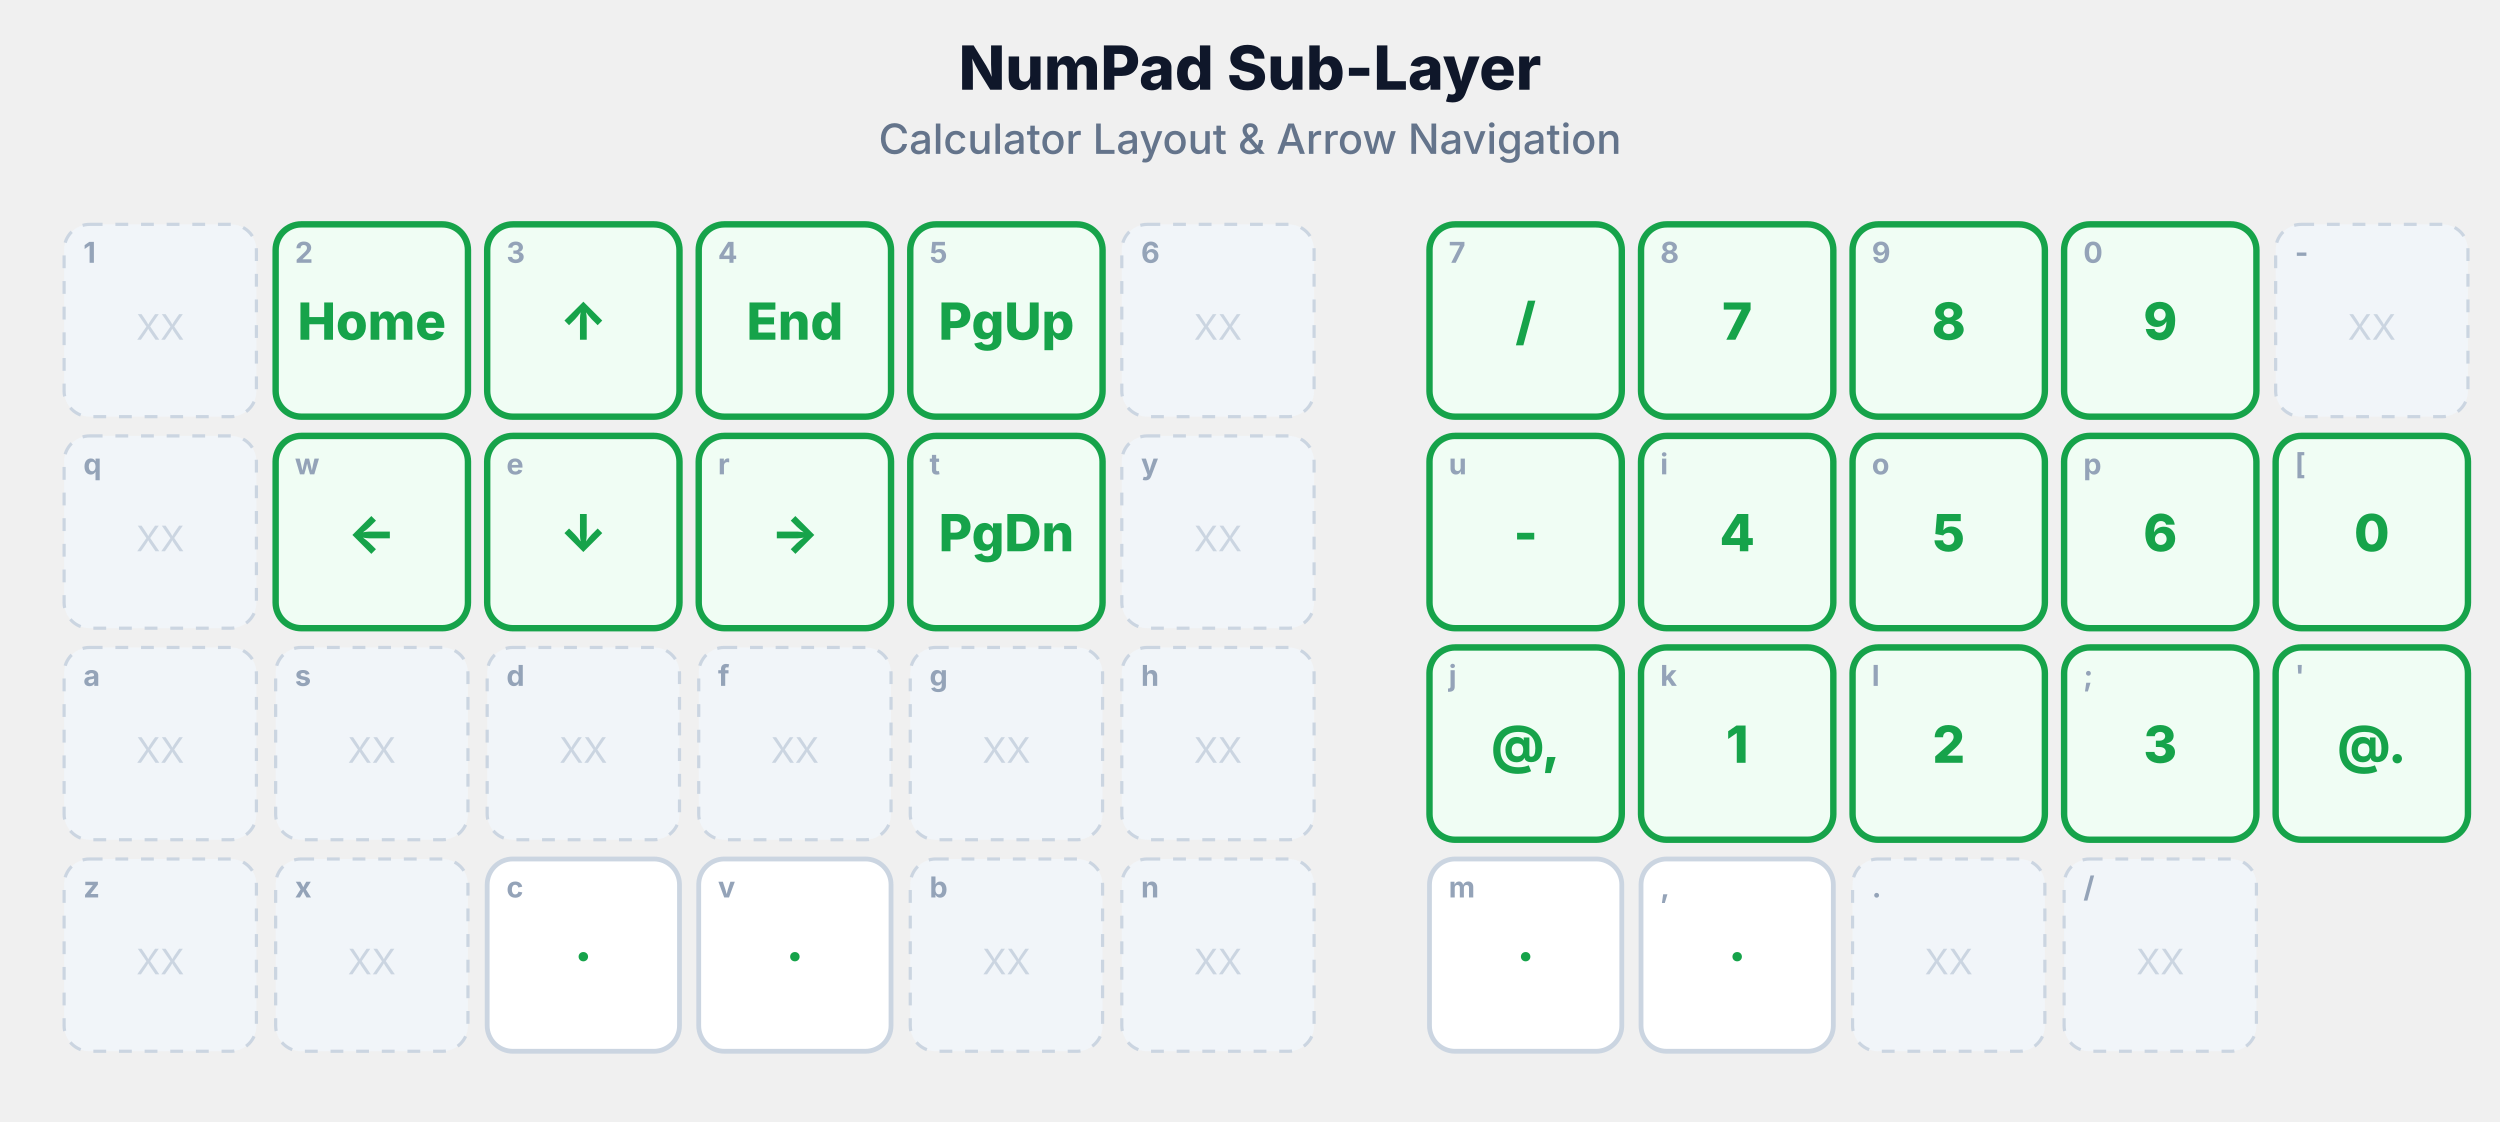
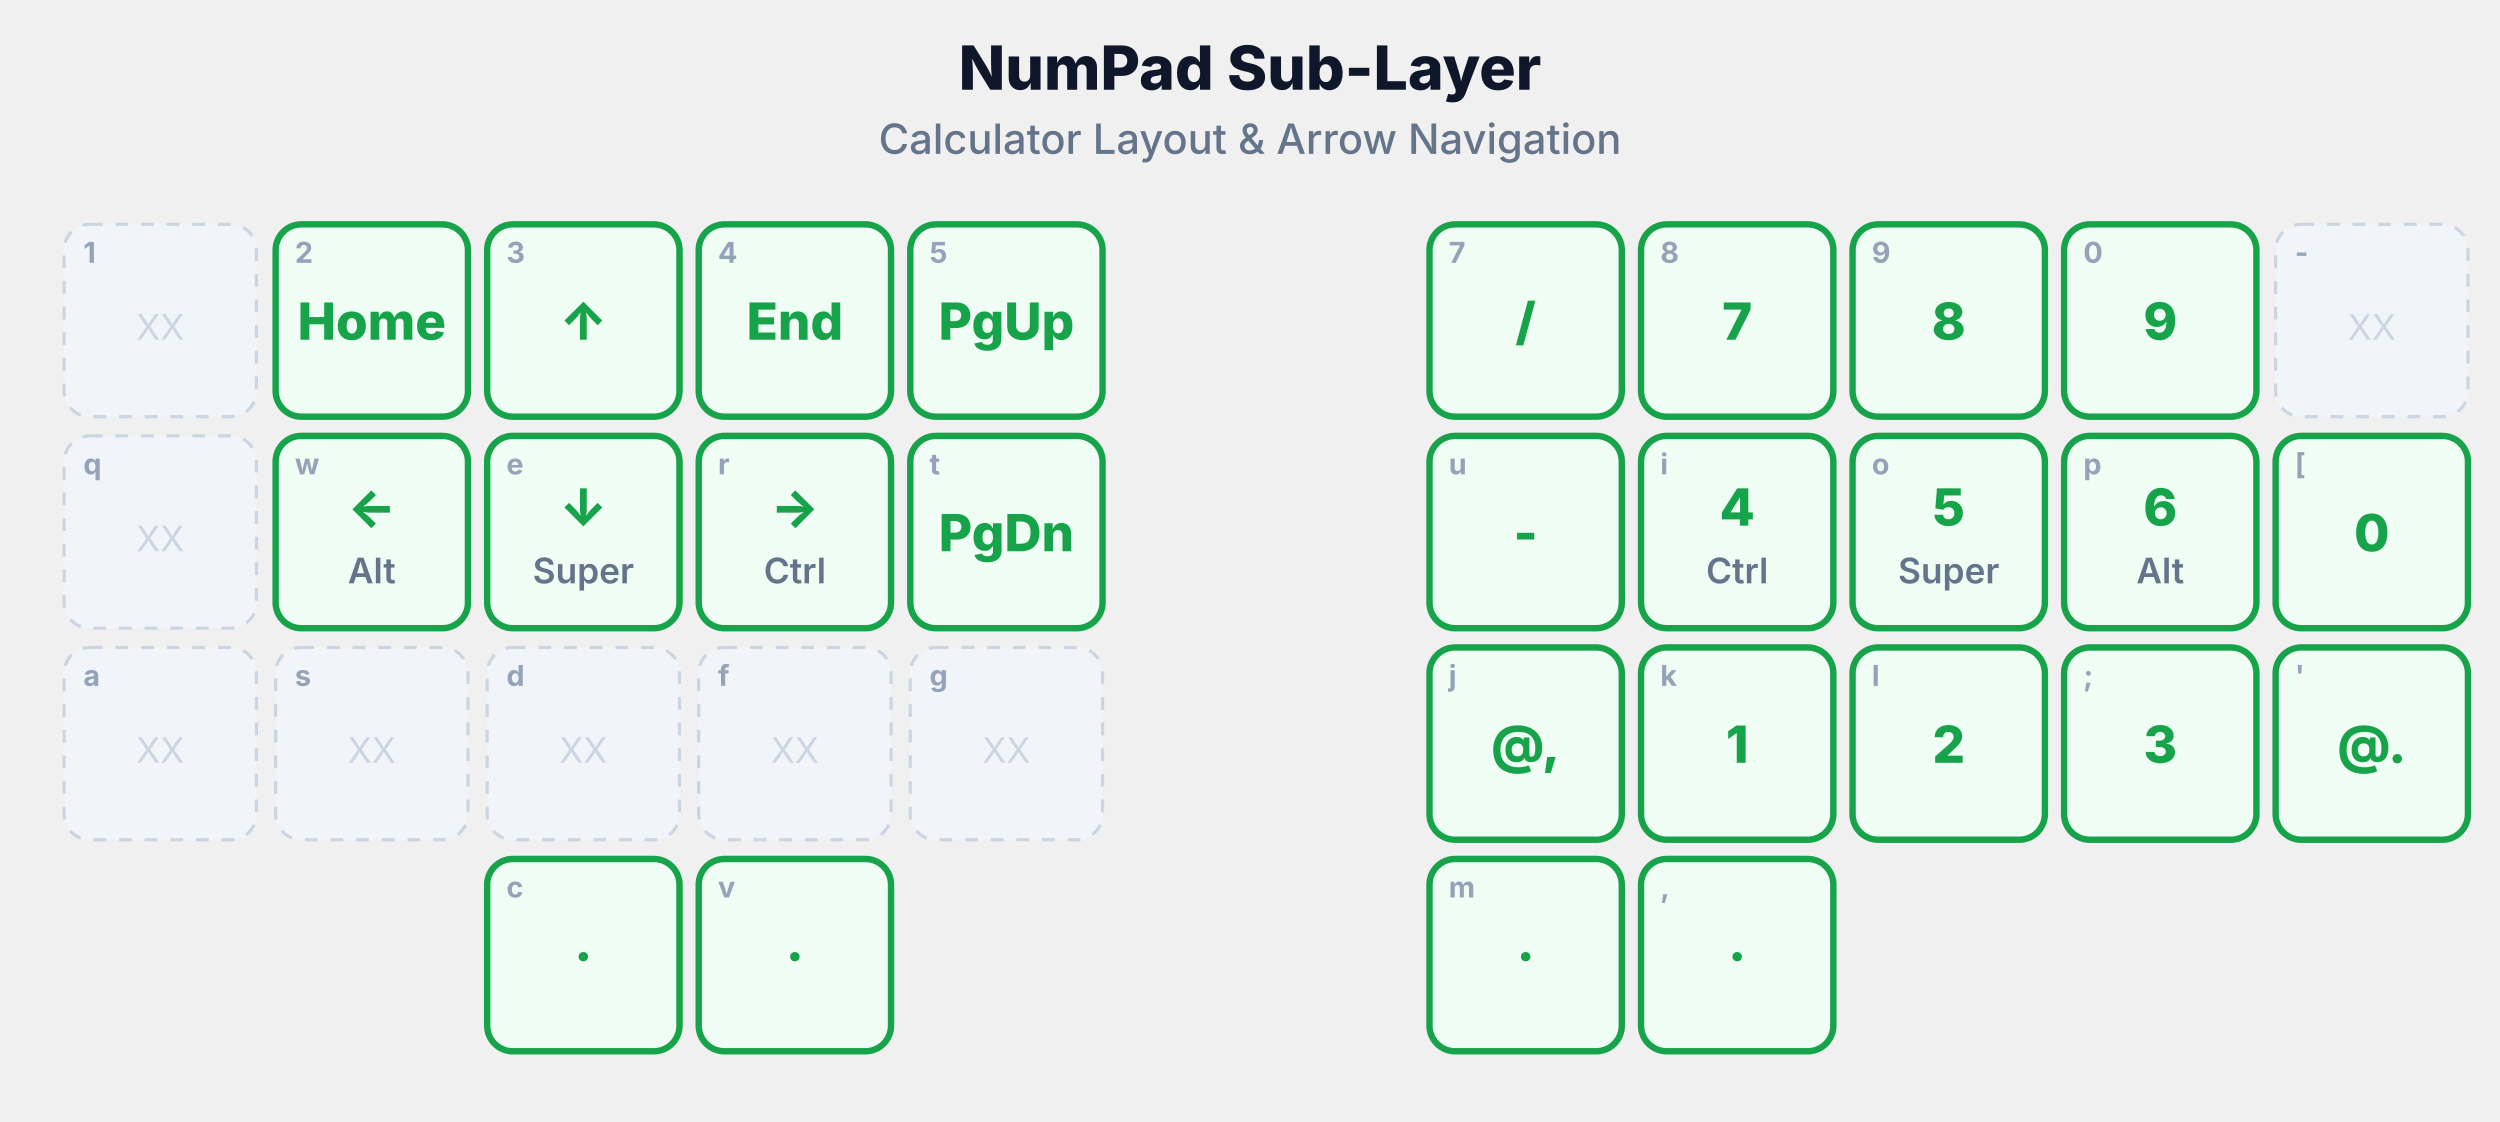
<svg xmlns="http://www.w3.org/2000/svg" viewBox="0 0 780 350">
  <style>
    :root { color-scheme: light dark; }
    rect.key { fill: #ffffff; stroke: #cbd5e1; stroke-width: 1.5px; rx: 8px; ry: 8px; }
    rect.gap { fill: #f1f5f9; stroke: #cbd5e1; stroke-dasharray: 4 4; rx: 8px; ry: 8px; }
    rect.active { fill: #f0fdf4; stroke: #16a34a; stroke-width: 2px; rx: 8px; ry: 8px; }
    text { font-family: system-ui, -apple-system, sans-serif; text-anchor: middle; }
    text.title { font-size: 19px; font-weight: 800; fill: #0f172a; }
    text.subtitle { font-size: 13px; font-weight: 500; fill: #64748b; }
    text.phys { font-size: 9px; font-weight: 700; fill: #94a3b8; text-anchor: start; }
    text.main { font-size: 16px; font-weight: 800; fill: #16a34a; }
    text.sub { font-size: 11px; font-weight: 600; fill: #64748b; }
    text.dead { font-size: 11px; fill: #cbd5e1; }
    @media (prefers-color-scheme: dark) {
      rect.key { fill: #1e293b; stroke: #334155; }
      rect.gap { fill: #0f172a; stroke: #334155; }
      rect.active { fill: #052e16; stroke: #4ade80; }
      text.title { fill: #f8fafc; }
      text.subtitle { fill: #94a3b8; }
      text.phys { fill: #64748b; }
      text.main { fill: #4ade80; }
      text.sub { fill: #94a3b8; }
      text.dead { fill: #475569; }
    }
  </style>
  <text x="390" y="28" class="title">NumPad Sub-Layer</text>
  <text x="390" y="48" class="subtitle">Calculator Layout &amp; Arrow Navigation</text>
  <g transform="translate(20,70)">
    <rect width="60" height="60" class="gap" />
    <text x="6" y="12" class="phys">1</text>
    <text x="30" y="36" class="dead">XX</text>
  </g>
  <g transform="translate(86,70)">
    <rect width="60" height="60" class="active" />
    <text x="6" y="12" class="phys">2</text>
    <text x="30" y="36" class="main">Home</text>
  </g>
  <g transform="translate(152,70)">
    <rect width="60" height="60" class="active" />
    <text x="6" y="12" class="phys">3</text>
    <text x="30" y="36" class="main">↑</text>
  </g>
  <g transform="translate(218,70)">
    <rect width="60" height="60" class="active" />
    <text x="6" y="12" class="phys">4</text>
    <text x="30" y="36" class="main">End</text>
  </g>
  <g transform="translate(284,70)">
    <rect width="60" height="60" class="active" />
    <text x="6" y="12" class="phys">5</text>
    <text x="30" y="36" class="main">PgUp</text>
  </g>
-   <g transform="translate(350,70)">
-     <rect width="60" height="60" class="gap" />
-     <text x="6" y="12" class="phys">6</text>
-     <text x="30" y="36" class="dead">XX</text>
-   </g>
  <g transform="translate(446,70)">
    <rect width="60" height="60" class="active" />
    <text x="6" y="12" class="phys">7</text>
    <text x="30" y="36" class="main">/</text>
  </g>
  <g transform="translate(512,70)">
    <rect width="60" height="60" class="active" />
    <text x="6" y="12" class="phys">8</text>
    <text x="30" y="36" class="main">7</text>
  </g>
  <g transform="translate(578,70)">
    <rect width="60" height="60" class="active" />
    <text x="6" y="12" class="phys">9</text>
    <text x="30" y="36" class="main">8</text>
  </g>
  <g transform="translate(644,70)">
    <rect width="60" height="60" class="active" />
    <text x="6" y="12" class="phys">0</text>
    <text x="30" y="36" class="main">9</text>
  </g>
  <g transform="translate(710,70)">
    <rect width="60" height="60" class="gap" />
    <text x="6" y="12" class="phys">-</text>
    <text x="30" y="36" class="dead">XX</text>
  </g>
  <g transform="translate(20,136)">
    <rect width="60" height="60" class="gap" />
    <text x="6" y="12" class="phys">q</text>
    <text x="30" y="36" class="dead">XX</text>
  </g>
  <g transform="translate(86,136)">
    <rect width="60" height="60" class="active" />
    <text x="6" y="12" class="phys">w</text>
-     <text x="30" y="36" class="main">←</text>
+     <text x="30" y="28" class="main">←</text>
+     <text x="30" y="46" class="sub" font-weight="700" fill="#ea580c">Alt</text>
  </g>
  <g transform="translate(152,136)">
    <rect width="60" height="60" class="active" />
    <text x="6" y="12" class="phys">e</text>
-     <text x="30" y="36" class="main">↓</text>
+     <text x="30" y="28" class="main">↓</text>
+     <text x="30" y="46" class="sub" font-weight="700" fill="#ea580c">Super</text>
  </g>
  <g transform="translate(218,136)">
    <rect width="60" height="60" class="active" />
    <text x="6" y="12" class="phys">r</text>
-     <text x="30" y="36" class="main">→</text>
+     <text x="30" y="28" class="main">→</text>
+     <text x="30" y="46" class="sub" font-weight="700" fill="#ea580c">Ctrl</text>
  </g>
  <g transform="translate(284,136)">
    <rect width="60" height="60" class="active" />
    <text x="6" y="12" class="phys">t</text>
    <text x="30" y="36" class="main">PgDn</text>
  </g>
-   <g transform="translate(350,136)">
-     <rect width="60" height="60" class="gap" />
-     <text x="6" y="12" class="phys">y</text>
-     <text x="30" y="36" class="dead">XX</text>
-   </g>
  <g transform="translate(446,136)">
    <rect width="60" height="60" class="active" />
    <text x="6" y="12" class="phys">u</text>
    <text x="30" y="36" class="main">-</text>
  </g>
  <g transform="translate(512,136)">
    <rect width="60" height="60" class="active" />
    <text x="6" y="12" class="phys">i</text>
-     <text x="30" y="36" class="main">4</text>
+     <text x="30" y="28" class="main">4</text>
+     <text x="30" y="46" class="sub" font-weight="700" fill="#ea580c">Ctrl</text>
  </g>
  <g transform="translate(578,136)">
    <rect width="60" height="60" class="active" />
    <text x="6" y="12" class="phys">o</text>
-     <text x="30" y="36" class="main">5</text>
+     <text x="30" y="28" class="main">5</text>
+     <text x="30" y="46" class="sub" font-weight="700" fill="#ea580c">Super</text>
  </g>
  <g transform="translate(644,136)">
    <rect width="60" height="60" class="active" />
    <text x="6" y="12" class="phys">p</text>
-     <text x="30" y="36" class="main">6</text>
+     <text x="30" y="28" class="main">6</text>
+     <text x="30" y="46" class="sub" font-weight="700" fill="#ea580c">Alt</text>
  </g>
  <g transform="translate(710,136)">
    <rect width="60" height="60" class="active" />
    <text x="6" y="12" class="phys">[</text>
    <text x="30" y="36" class="main">0</text>
  </g>
  <g transform="translate(20,202)">
    <rect width="60" height="60" class="gap" />
    <text x="6" y="12" class="phys">a</text>
    <text x="30" y="36" class="dead">XX</text>
  </g>
  <g transform="translate(86,202)">
    <rect width="60" height="60" class="gap" />
    <text x="6" y="12" class="phys">s</text>
    <text x="30" y="36" class="dead">XX</text>
  </g>
  <g transform="translate(152,202)">
    <rect width="60" height="60" class="gap" />
    <text x="6" y="12" class="phys">d</text>
    <text x="30" y="36" class="dead">XX</text>
  </g>
  <g transform="translate(218,202)">
    <rect width="60" height="60" class="gap" />
    <text x="6" y="12" class="phys">f</text>
    <text x="30" y="36" class="dead">XX</text>
  </g>
  <g transform="translate(284,202)">
    <rect width="60" height="60" class="gap" />
    <text x="6" y="12" class="phys">g</text>
    <text x="30" y="36" class="dead">XX</text>
  </g>
-   <g transform="translate(350,202)">
-     <rect width="60" height="60" class="gap" />
-     <text x="6" y="12" class="phys">h</text>
-     <text x="30" y="36" class="dead">XX</text>
-   </g>
  <g transform="translate(446,202)">
    <rect width="60" height="60" class="active" />
    <text x="6" y="12" class="phys">j</text>
    <text x="30" y="36" class="main">@,</text>
  </g>
  <g transform="translate(512,202)">
    <rect width="60" height="60" class="active" />
    <text x="6" y="12" class="phys">k</text>
    <text x="30" y="36" class="main">1</text>
  </g>
  <g transform="translate(578,202)">
    <rect width="60" height="60" class="active" />
    <text x="6" y="12" class="phys">l</text>
    <text x="30" y="36" class="main">2</text>
  </g>
  <g transform="translate(644,202)">
    <rect width="60" height="60" class="active" />
    <text x="6" y="12" class="phys">;</text>
    <text x="30" y="36" class="main">3</text>
  </g>
  <g transform="translate(710,202)">
    <rect width="60" height="60" class="active" />
    <text x="6" y="12" class="phys">'</text>
    <text x="30" y="36" class="main">@.</text>
  </g>
-   <g transform="translate(20,268)">
-     <rect width="60" height="60" class="gap" />
-     <text x="6" y="12" class="phys">z</text>
-     <text x="30" y="36" class="dead">XX</text>
-   </g>
-   <g transform="translate(86,268)">
-     <rect width="60" height="60" class="gap" />
-     <text x="6" y="12" class="phys">x</text>
-     <text x="30" y="36" class="dead">XX</text>
-   </g>
  <g transform="translate(152,268)">
-     <rect width="60" height="60" class="key" />
+     <rect width="60" height="60" class="active" />
    <text x="6" y="12" class="phys">c</text>
    <text x="30" y="36" class="main">·</text>
  </g>
  <g transform="translate(218,268)">
-     <rect width="60" height="60" class="key" />
+     <rect width="60" height="60" class="active" />
    <text x="6" y="12" class="phys">v</text>
    <text x="30" y="36" class="main">·</text>
  </g>
-   <g transform="translate(284,268)">
-     <rect width="60" height="60" class="gap" />
-     <text x="6" y="12" class="phys">b</text>
-     <text x="30" y="36" class="dead">XX</text>
-   </g>
-   <g transform="translate(350,268)">
-     <rect width="60" height="60" class="gap" />
-     <text x="6" y="12" class="phys">n</text>
-     <text x="30" y="36" class="dead">XX</text>
-   </g>
  <g transform="translate(446,268)">
-     <rect width="60" height="60" class="key" />
+     <rect width="60" height="60" class="active" />
    <text x="6" y="12" class="phys">m</text>
    <text x="30" y="36" class="main">·</text>
  </g>
  <g transform="translate(512,268)">
-     <rect width="60" height="60" class="key" />
+     <rect width="60" height="60" class="active" />
    <text x="6" y="12" class="phys">,</text>
    <text x="30" y="36" class="main">·</text>
  </g>
-   <g transform="translate(578,268)">
-     <rect width="60" height="60" class="gap" />
-     <text x="6" y="12" class="phys">.</text>
-     <text x="30" y="36" class="dead">XX</text>
-   </g>
-   <g transform="translate(644,268)">
-     <rect width="60" height="60" class="gap" />
-     <text x="6" y="12" class="phys">/</text>
-     <text x="30" y="36" class="dead">XX</text>
-   </g>
</svg>
